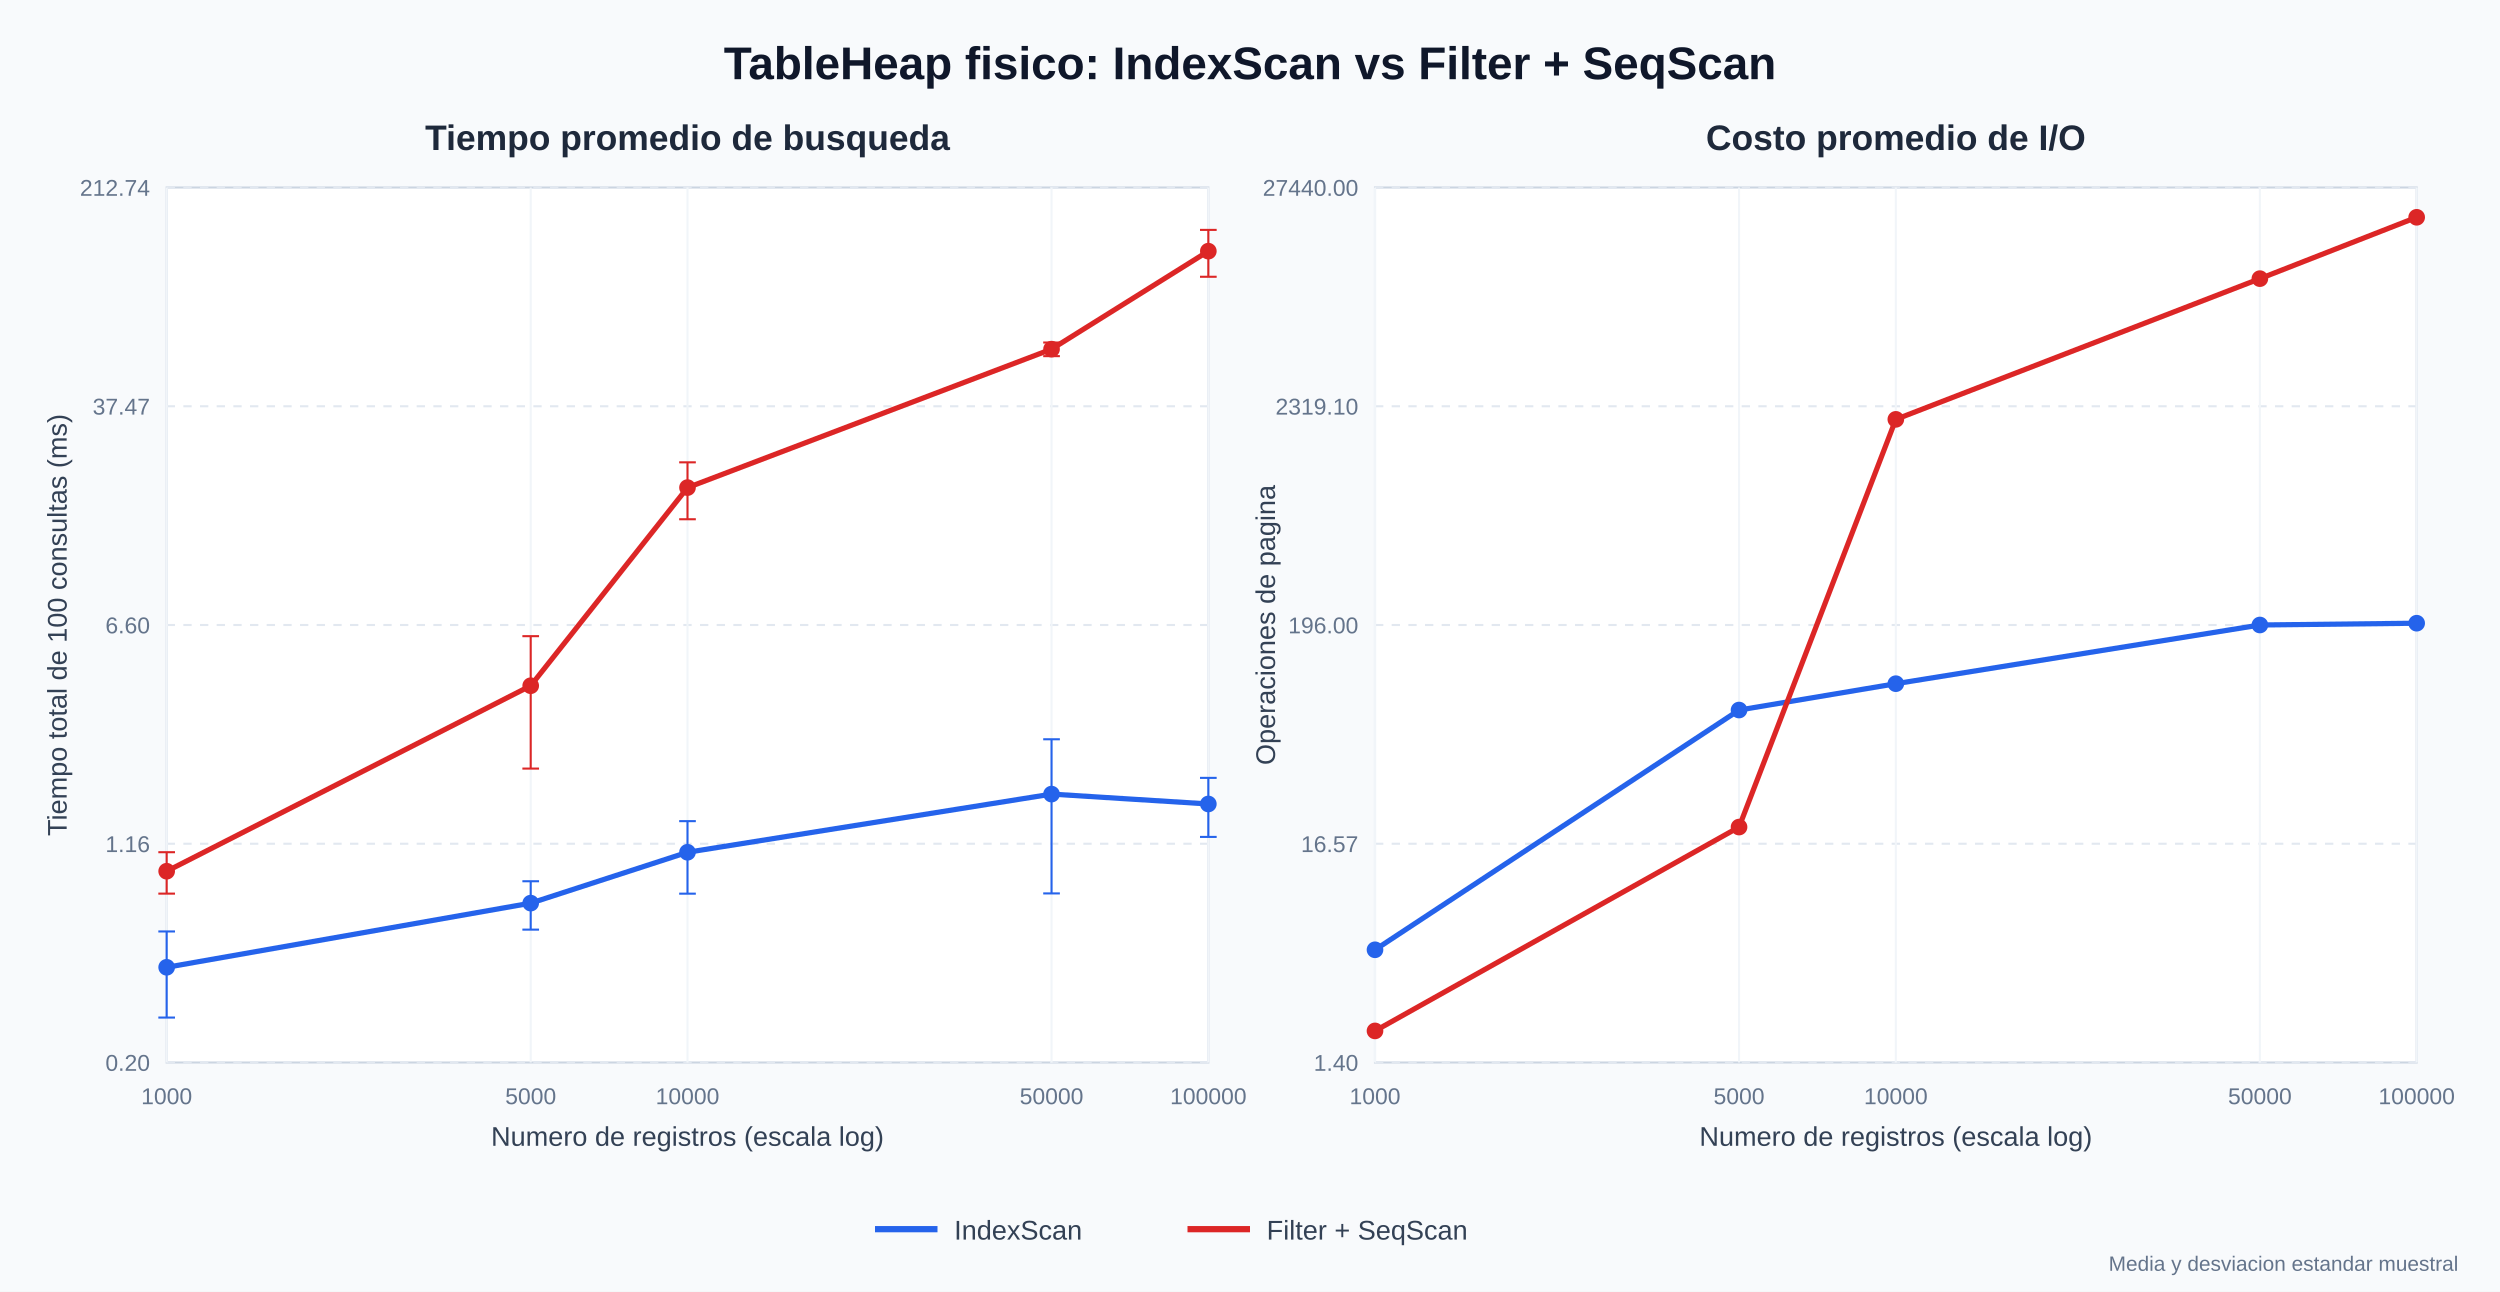
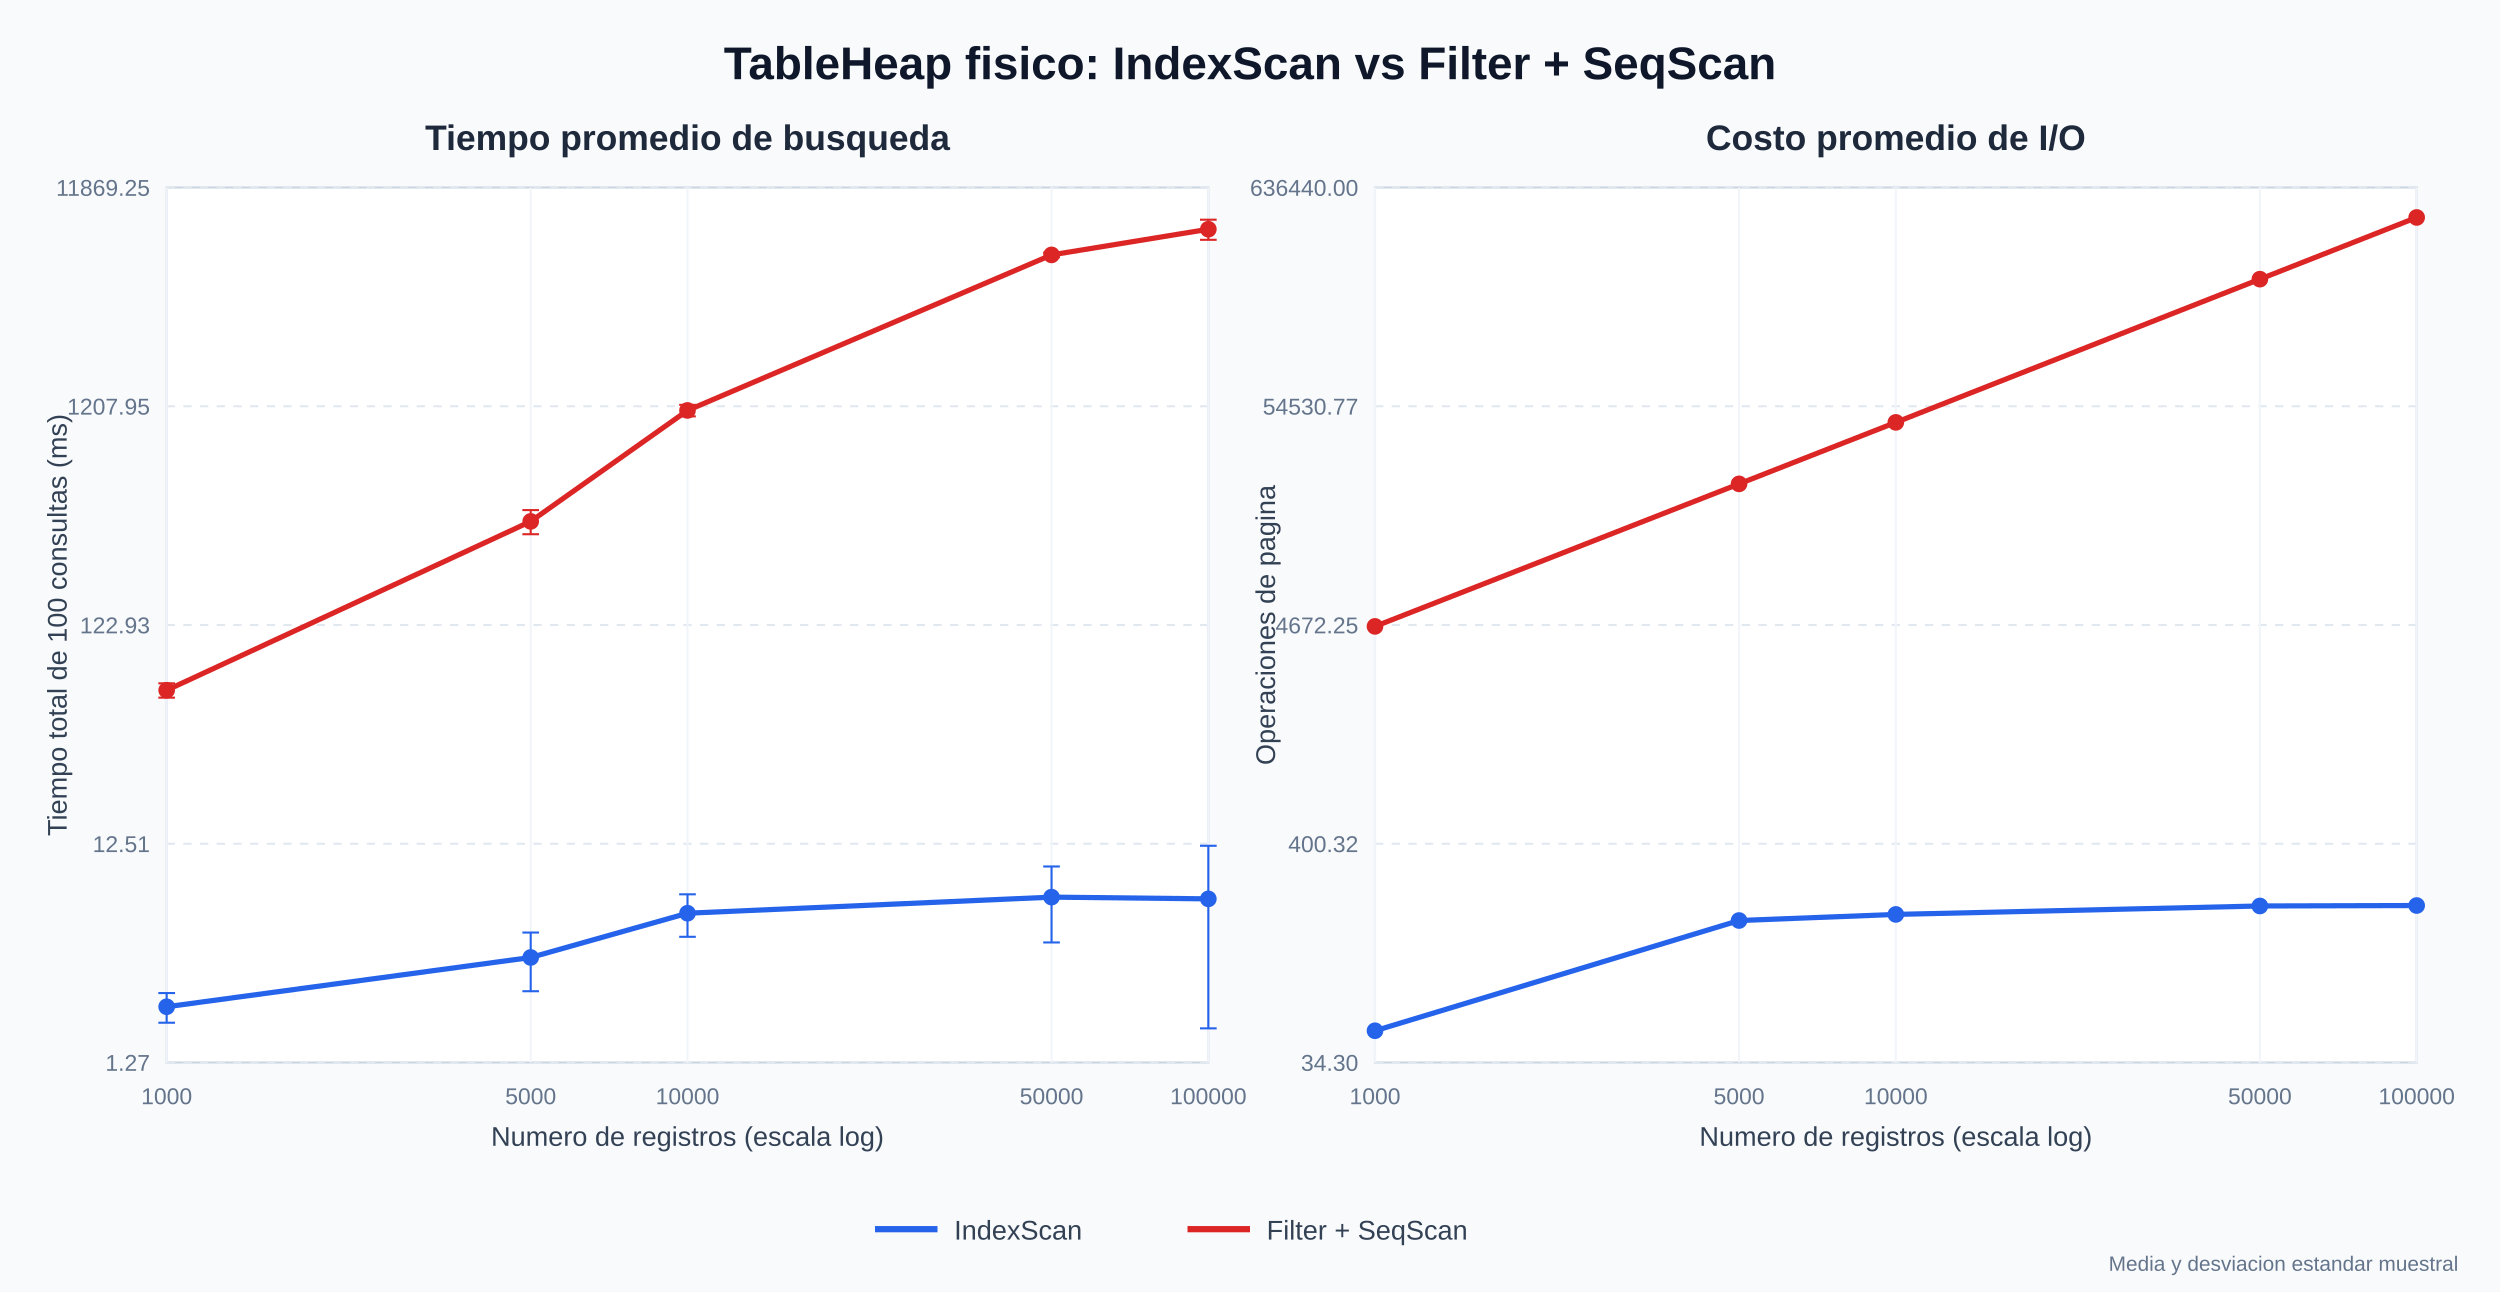
<svg xmlns="http://www.w3.org/2000/svg" width="1200" height="620" viewBox="0 0 1200 620">
  <rect width="1200" height="620" fill="#f8fafc" />
  <text x="600" y="38" text-anchor="middle" font-family="Arial" font-size="22" font-weight="700" fill="#0f172a">TableHeap fisico: IndexScan vs Filter + SeqScan</text>
  <rect x="80.00" y="90.00" width="500.00" height="420.00" fill="white" stroke="#cbd5e1" />
  <text x="330.00" y="72" text-anchor="middle" font-family="Arial" font-size="17" font-weight="700" fill="#1e293b">Tiempo promedio de busqueda</text>
  <text x="330.00" y="550" text-anchor="middle" font-family="Arial" font-size="13" fill="#334155">Numero de registros (escala log)</text>
  <text transform="translate(32.00 300.00) rotate(-90)" text-anchor="middle" font-family="Arial" font-size="13" fill="#334155">Tiempo total de 100 consultas (ms)</text>
  <line x1="80.00" y1="90.00" x2="580.00" y2="90.00" stroke="#e2e8f0" stroke-dasharray="4 4" />
-   <text x="72.00" y="94.00" text-anchor="end" font-family="Arial" font-size="11" fill="#64748b">212.74</text>
+   <text x="72.00" y="94.00" text-anchor="end" font-family="Arial" font-size="11" fill="#64748b">11869.25</text>
  <line x1="80.00" y1="195.00" x2="580.00" y2="195.00" stroke="#e2e8f0" stroke-dasharray="4 4" />
-   <text x="72.00" y="199.00" text-anchor="end" font-family="Arial" font-size="11" fill="#64748b">37.47</text>
+   <text x="72.00" y="199.00" text-anchor="end" font-family="Arial" font-size="11" fill="#64748b">1207.95</text>
  <line x1="80.00" y1="300.00" x2="580.00" y2="300.00" stroke="#e2e8f0" stroke-dasharray="4 4" />
-   <text x="72.00" y="304.00" text-anchor="end" font-family="Arial" font-size="11" fill="#64748b">6.60</text>
+   <text x="72.00" y="304.00" text-anchor="end" font-family="Arial" font-size="11" fill="#64748b">122.93</text>
  <line x1="80.00" y1="405.00" x2="580.00" y2="405.00" stroke="#e2e8f0" stroke-dasharray="4 4" />
-   <text x="72.00" y="409.00" text-anchor="end" font-family="Arial" font-size="11" fill="#64748b">1.16</text>
+   <text x="72.00" y="409.00" text-anchor="end" font-family="Arial" font-size="11" fill="#64748b">12.51</text>
  <line x1="80.00" y1="510.00" x2="580.00" y2="510.00" stroke="#e2e8f0" stroke-dasharray="4 4" />
-   <text x="72.00" y="514.00" text-anchor="end" font-family="Arial" font-size="11" fill="#64748b">0.20</text>
+   <text x="72.00" y="514.00" text-anchor="end" font-family="Arial" font-size="11" fill="#64748b">1.27</text>
  <line x1="80.00" y1="90.00" x2="80.00" y2="510.00" stroke="#f1f5f9" />
  <text x="80.00" y="530" text-anchor="middle" font-family="Arial" font-size="11" fill="#64748b">1000</text>
  <line x1="254.74" y1="90.00" x2="254.74" y2="510.00" stroke="#f1f5f9" />
  <text x="254.74" y="530" text-anchor="middle" font-family="Arial" font-size="11" fill="#64748b">5000</text>
  <line x1="330.00" y1="90.00" x2="330.00" y2="510.00" stroke="#f1f5f9" />
  <text x="330.00" y="530" text-anchor="middle" font-family="Arial" font-size="11" fill="#64748b">10000</text>
  <line x1="504.74" y1="90.00" x2="504.74" y2="510.00" stroke="#f1f5f9" />
  <text x="504.74" y="530" text-anchor="middle" font-family="Arial" font-size="11" fill="#64748b">50000</text>
  <line x1="580.00" y1="90.00" x2="580.00" y2="510.00" stroke="#f1f5f9" />
  <text x="580.00" y="530" text-anchor="middle" font-family="Arial" font-size="11" fill="#64748b">100000</text>
-   <line x1="80.00" y1="488.43" x2="80.00" y2="447.10" stroke="#2563eb" />
-   <line x1="76.00" y1="488.43" x2="84.00" y2="488.43" stroke="#2563eb" />
-   <line x1="76.00" y1="447.10" x2="84.00" y2="447.10" stroke="#2563eb" />
-   <circle cx="80.00" cy="464.30" r="4" fill="#2563eb" />
-   <line x1="254.74" y1="446.22" x2="254.74" y2="423.00" stroke="#2563eb" />
-   <line x1="250.74" y1="446.22" x2="258.74" y2="446.22" stroke="#2563eb" />
-   <line x1="250.74" y1="423.00" x2="258.74" y2="423.00" stroke="#2563eb" />
-   <circle cx="254.74" cy="433.50" r="4" fill="#2563eb" />
-   <line x1="330.00" y1="428.96" x2="330.00" y2="394.15" stroke="#2563eb" />
-   <line x1="326.00" y1="428.96" x2="334.00" y2="428.96" stroke="#2563eb" />
-   <line x1="326.00" y1="394.15" x2="334.00" y2="394.15" stroke="#2563eb" />
-   <circle cx="330.00" cy="409.09" r="4" fill="#2563eb" />
-   <line x1="504.74" y1="428.84" x2="504.74" y2="354.85" stroke="#2563eb" />
-   <line x1="500.74" y1="428.84" x2="508.74" y2="428.84" stroke="#2563eb" />
-   <line x1="500.74" y1="354.85" x2="508.74" y2="354.85" stroke="#2563eb" />
-   <circle cx="504.74" cy="381.17" r="4" fill="#2563eb" />
-   <line x1="580.00" y1="401.72" x2="580.00" y2="373.38" stroke="#2563eb" />
-   <line x1="576.00" y1="401.72" x2="584.00" y2="401.72" stroke="#2563eb" />
-   <line x1="576.00" y1="373.38" x2="584.00" y2="373.38" stroke="#2563eb" />
-   <circle cx="580.00" cy="385.91" r="4" fill="#2563eb" />
-   <polyline points="80,464.303 254.743,433.504 330,409.086 504.743,381.168 580,385.908 " fill="none" stroke="#2563eb" stroke-width="2.5" />
-   <line x1="80.00" y1="428.94" x2="80.00" y2="409.06" stroke="#dc2626" />
-   <line x1="76.00" y1="428.94" x2="84.00" y2="428.94" stroke="#dc2626" />
-   <line x1="76.00" y1="409.06" x2="84.00" y2="409.06" stroke="#dc2626" />
-   <circle cx="80.00" cy="418.19" r="4" fill="#dc2626" />
-   <line x1="254.74" y1="368.92" x2="254.74" y2="305.36" stroke="#dc2626" />
-   <line x1="250.74" y1="368.92" x2="258.74" y2="368.92" stroke="#dc2626" />
-   <line x1="250.74" y1="305.36" x2="258.74" y2="305.36" stroke="#dc2626" />
-   <circle cx="254.74" cy="329.15" r="4" fill="#dc2626" />
-   <line x1="330.00" y1="249.24" x2="330.00" y2="221.92" stroke="#dc2626" />
-   <line x1="326.00" y1="249.24" x2="334.00" y2="249.24" stroke="#dc2626" />
-   <line x1="326.00" y1="221.92" x2="334.00" y2="221.92" stroke="#dc2626" />
-   <circle cx="330.00" cy="234.05" r="4" fill="#dc2626" />
-   <line x1="504.74" y1="170.95" x2="504.74" y2="164.41" stroke="#dc2626" />
-   <line x1="500.74" y1="170.95" x2="508.74" y2="170.95" stroke="#dc2626" />
-   <line x1="500.74" y1="164.41" x2="508.74" y2="164.41" stroke="#dc2626" />
-   <circle cx="504.74" cy="167.59" r="4" fill="#dc2626" />
-   <line x1="580.00" y1="132.85" x2="580.00" y2="110.35" stroke="#dc2626" />
-   <line x1="576.00" y1="132.85" x2="584.00" y2="132.85" stroke="#dc2626" />
-   <line x1="576.00" y1="110.35" x2="584.00" y2="110.35" stroke="#dc2626" />
-   <circle cx="580.00" cy="120.56" r="4" fill="#dc2626" />
-   <polyline points="80,418.185 254.743,329.148 330,234.051 504.743,167.59 580,120.557 " fill="none" stroke="#dc2626" stroke-width="2.5" />
+   <line x1="80.00" y1="490.91" x2="80.00" y2="476.67" stroke="#2563eb" />
+   <line x1="76.00" y1="490.91" x2="84.00" y2="490.91" stroke="#2563eb" />
+   <line x1="76.00" y1="476.67" x2="84.00" y2="476.67" stroke="#2563eb" />
+   <circle cx="80.00" cy="483.24" r="4" fill="#2563eb" />
+   <line x1="254.74" y1="475.79" x2="254.74" y2="447.62" stroke="#2563eb" />
+   <line x1="250.74" y1="475.79" x2="258.74" y2="475.79" stroke="#2563eb" />
+   <line x1="250.74" y1="447.62" x2="258.74" y2="447.62" stroke="#2563eb" />
+   <circle cx="254.74" cy="459.58" r="4" fill="#2563eb" />
+   <line x1="330.00" y1="449.66" x2="330.00" y2="429.27" stroke="#2563eb" />
+   <line x1="326.00" y1="449.66" x2="334.00" y2="449.66" stroke="#2563eb" />
+   <line x1="326.00" y1="429.27" x2="334.00" y2="429.27" stroke="#2563eb" />
+   <circle cx="330.00" cy="438.35" r="4" fill="#2563eb" />
+   <line x1="504.74" y1="452.38" x2="504.74" y2="415.91" stroke="#2563eb" />
+   <line x1="500.74" y1="452.38" x2="508.74" y2="452.38" stroke="#2563eb" />
+   <line x1="500.74" y1="415.91" x2="508.74" y2="415.91" stroke="#2563eb" />
+   <circle cx="504.74" cy="430.62" r="4" fill="#2563eb" />
+   <line x1="580.00" y1="493.61" x2="580.00" y2="405.97" stroke="#2563eb" />
+   <line x1="576.00" y1="493.61" x2="584.00" y2="493.61" stroke="#2563eb" />
+   <line x1="576.00" y1="405.97" x2="584.00" y2="405.97" stroke="#2563eb" />
+   <circle cx="580.00" cy="431.46" r="4" fill="#2563eb" />
+   <polyline points="80,483.237 254.743,459.58 330,438.345 504.743,430.621 580,431.455 " fill="none" stroke="#2563eb" stroke-width="2.5" />
+   <line x1="80.00" y1="334.87" x2="80.00" y2="328.00" stroke="#dc2626" />
+   <line x1="76.00" y1="334.87" x2="84.00" y2="334.87" stroke="#dc2626" />
+   <line x1="76.00" y1="328.00" x2="84.00" y2="328.00" stroke="#dc2626" />
+   <circle cx="80.00" cy="331.31" r="4" fill="#dc2626" />
+   <line x1="254.74" y1="256.43" x2="254.74" y2="244.84" stroke="#dc2626" />
+   <line x1="250.74" y1="256.43" x2="258.74" y2="256.43" stroke="#dc2626" />
+   <line x1="250.74" y1="244.84" x2="258.74" y2="244.84" stroke="#dc2626" />
+   <circle cx="254.74" cy="250.27" r="4" fill="#dc2626" />
+   <line x1="330.00" y1="199.86" x2="330.00" y2="194.32" stroke="#dc2626" />
+   <line x1="326.00" y1="199.86" x2="334.00" y2="199.86" stroke="#dc2626" />
+   <line x1="326.00" y1="194.32" x2="334.00" y2="194.32" stroke="#dc2626" />
+   <circle cx="330.00" cy="197.01" r="4" fill="#dc2626" />
+   <line x1="504.74" y1="123.47" x2="504.74" y2="121.26" stroke="#dc2626" />
+   <line x1="500.74" y1="123.47" x2="508.74" y2="123.47" stroke="#dc2626" />
+   <line x1="500.74" y1="121.26" x2="508.74" y2="121.26" stroke="#dc2626" />
+   <circle cx="504.74" cy="122.35" r="4" fill="#dc2626" />
+   <line x1="580.00" y1="115.11" x2="580.00" y2="105.46" stroke="#dc2626" />
+   <line x1="576.00" y1="115.11" x2="584.00" y2="115.11" stroke="#dc2626" />
+   <line x1="576.00" y1="105.46" x2="584.00" y2="105.46" stroke="#dc2626" />
+   <circle cx="580.00" cy="110.03" r="4" fill="#dc2626" />
+   <polyline points="80,331.31 254.743,250.274 330,197.009 504.743,122.352 580,110.033 " fill="none" stroke="#dc2626" stroke-width="2.5" />
  <rect x="660.00" y="90.00" width="500.00" height="420.00" fill="white" stroke="#cbd5e1" />
  <text x="910.00" y="72" text-anchor="middle" font-family="Arial" font-size="17" font-weight="700" fill="#1e293b">Costo promedio de I/O</text>
  <text x="910.00" y="550" text-anchor="middle" font-family="Arial" font-size="13" fill="#334155">Numero de registros (escala log)</text>
  <text transform="translate(612.00 300.00) rotate(-90)" text-anchor="middle" font-family="Arial" font-size="13" fill="#334155">Operaciones de pagina</text>
  <line x1="660.00" y1="90.00" x2="1160.00" y2="90.00" stroke="#e2e8f0" stroke-dasharray="4 4" />
-   <text x="652.00" y="94.00" text-anchor="end" font-family="Arial" font-size="11" fill="#64748b">27440.00</text>
+   <text x="652.00" y="94.00" text-anchor="end" font-family="Arial" font-size="11" fill="#64748b">636440.00</text>
  <line x1="660.00" y1="195.00" x2="1160.00" y2="195.00" stroke="#e2e8f0" stroke-dasharray="4 4" />
-   <text x="652.00" y="199.00" text-anchor="end" font-family="Arial" font-size="11" fill="#64748b">2319.10</text>
+   <text x="652.00" y="199.00" text-anchor="end" font-family="Arial" font-size="11" fill="#64748b">54530.77</text>
  <line x1="660.00" y1="300.00" x2="1160.00" y2="300.00" stroke="#e2e8f0" stroke-dasharray="4 4" />
-   <text x="652.00" y="304.00" text-anchor="end" font-family="Arial" font-size="11" fill="#64748b">196.00</text>
+   <text x="652.00" y="304.00" text-anchor="end" font-family="Arial" font-size="11" fill="#64748b">4672.25</text>
  <line x1="660.00" y1="405.00" x2="1160.00" y2="405.00" stroke="#e2e8f0" stroke-dasharray="4 4" />
-   <text x="652.00" y="409.00" text-anchor="end" font-family="Arial" font-size="11" fill="#64748b">16.57</text>
+   <text x="652.00" y="409.00" text-anchor="end" font-family="Arial" font-size="11" fill="#64748b">400.32</text>
  <line x1="660.00" y1="510.00" x2="1160.00" y2="510.00" stroke="#e2e8f0" stroke-dasharray="4 4" />
-   <text x="652.00" y="514.00" text-anchor="end" font-family="Arial" font-size="11" fill="#64748b">1.40</text>
+   <text x="652.00" y="514.00" text-anchor="end" font-family="Arial" font-size="11" fill="#64748b">34.30</text>
  <line x1="660.00" y1="90.00" x2="660.00" y2="510.00" stroke="#f1f5f9" />
  <text x="660.00" y="530" text-anchor="middle" font-family="Arial" font-size="11" fill="#64748b">1000</text>
  <line x1="834.74" y1="90.00" x2="834.74" y2="510.00" stroke="#f1f5f9" />
  <text x="834.74" y="530" text-anchor="middle" font-family="Arial" font-size="11" fill="#64748b">5000</text>
  <line x1="910.00" y1="90.00" x2="910.00" y2="510.00" stroke="#f1f5f9" />
  <text x="910.00" y="530" text-anchor="middle" font-family="Arial" font-size="11" fill="#64748b">10000</text>
  <line x1="1084.74" y1="90.00" x2="1084.74" y2="510.00" stroke="#f1f5f9" />
  <text x="1084.74" y="530" text-anchor="middle" font-family="Arial" font-size="11" fill="#64748b">50000</text>
  <line x1="1160.00" y1="90.00" x2="1160.00" y2="510.00" stroke="#f1f5f9" />
  <text x="1160.00" y="530" text-anchor="middle" font-family="Arial" font-size="11" fill="#64748b">100000</text>
-   <circle cx="660.00" cy="455.90" r="4" fill="#2563eb" />
-   <circle cx="834.74" cy="340.82" r="4" fill="#2563eb" />
-   <circle cx="910.00" cy="328.17" r="4" fill="#2563eb" />
-   <circle cx="1084.74" cy="300.00" r="4" fill="#2563eb" />
-   <circle cx="1160.00" cy="299.14" r="4" fill="#2563eb" />
-   <polyline points="660,455.904 834.743,340.823 910,328.175 1084.74,300 1160,299.141 " fill="none" stroke="#2563eb" stroke-width="2.5" />
-   <circle cx="660.00" cy="494.84" r="4" fill="#dc2626" />
-   <circle cx="834.74" cy="396.99" r="4" fill="#dc2626" />
-   <circle cx="910.00" cy="201.29" r="4" fill="#dc2626" />
-   <circle cx="1084.74" cy="133.75" r="4" fill="#dc2626" />
-   <circle cx="1160.00" cy="104.30" r="4" fill="#dc2626" />
-   <polyline points="660,494.843 834.743,396.992 910,201.291 1084.74,133.755 1160,104.299 " fill="none" stroke="#dc2626" stroke-width="2.5" />
+   <circle cx="660.00" cy="494.76" r="4" fill="#2563eb" />
+   <circle cx="834.74" cy="441.85" r="4" fill="#2563eb" />
+   <circle cx="910.00" cy="438.92" r="4" fill="#2563eb" />
+   <circle cx="1084.74" cy="434.87" r="4" fill="#2563eb" />
+   <circle cx="1160.00" cy="434.65" r="4" fill="#2563eb" />
+   <polyline points="660,494.758 834.743,441.852 910,438.92 1084.74,434.869 1160,434.655 " fill="none" stroke="#2563eb" stroke-width="2.5" />
+   <circle cx="660.00" cy="300.67" r="4" fill="#dc2626" />
+   <circle cx="834.74" cy="232.26" r="4" fill="#dc2626" />
+   <circle cx="910.00" cy="202.74" r="4" fill="#dc2626" />
+   <circle cx="1084.74" cy="134.00" r="4" fill="#dc2626" />
+   <circle cx="1160.00" cy="104.38" r="4" fill="#dc2626" />
+   <polyline points="660,300.666 834.743,232.263 910,202.737 1084.74,133.999 1160,104.378 " fill="none" stroke="#dc2626" stroke-width="2.5" />
  <line x1="420" y1="590" x2="450" y2="590" stroke="#2563eb" stroke-width="3" />
  <text x="458" y="595" font-family="Arial" font-size="13" fill="#334155">IndexScan</text>
  <line x1="570" y1="590" x2="600" y2="590" stroke="#dc2626" stroke-width="3" />
  <text x="608" y="595" font-family="Arial" font-size="13" fill="#334155">Filter + SeqScan</text>
  <text x="1180" y="610" text-anchor="end" font-family="Arial" font-size="10" fill="#64748b">Media y desviacion estandar muestral</text>
</svg>
